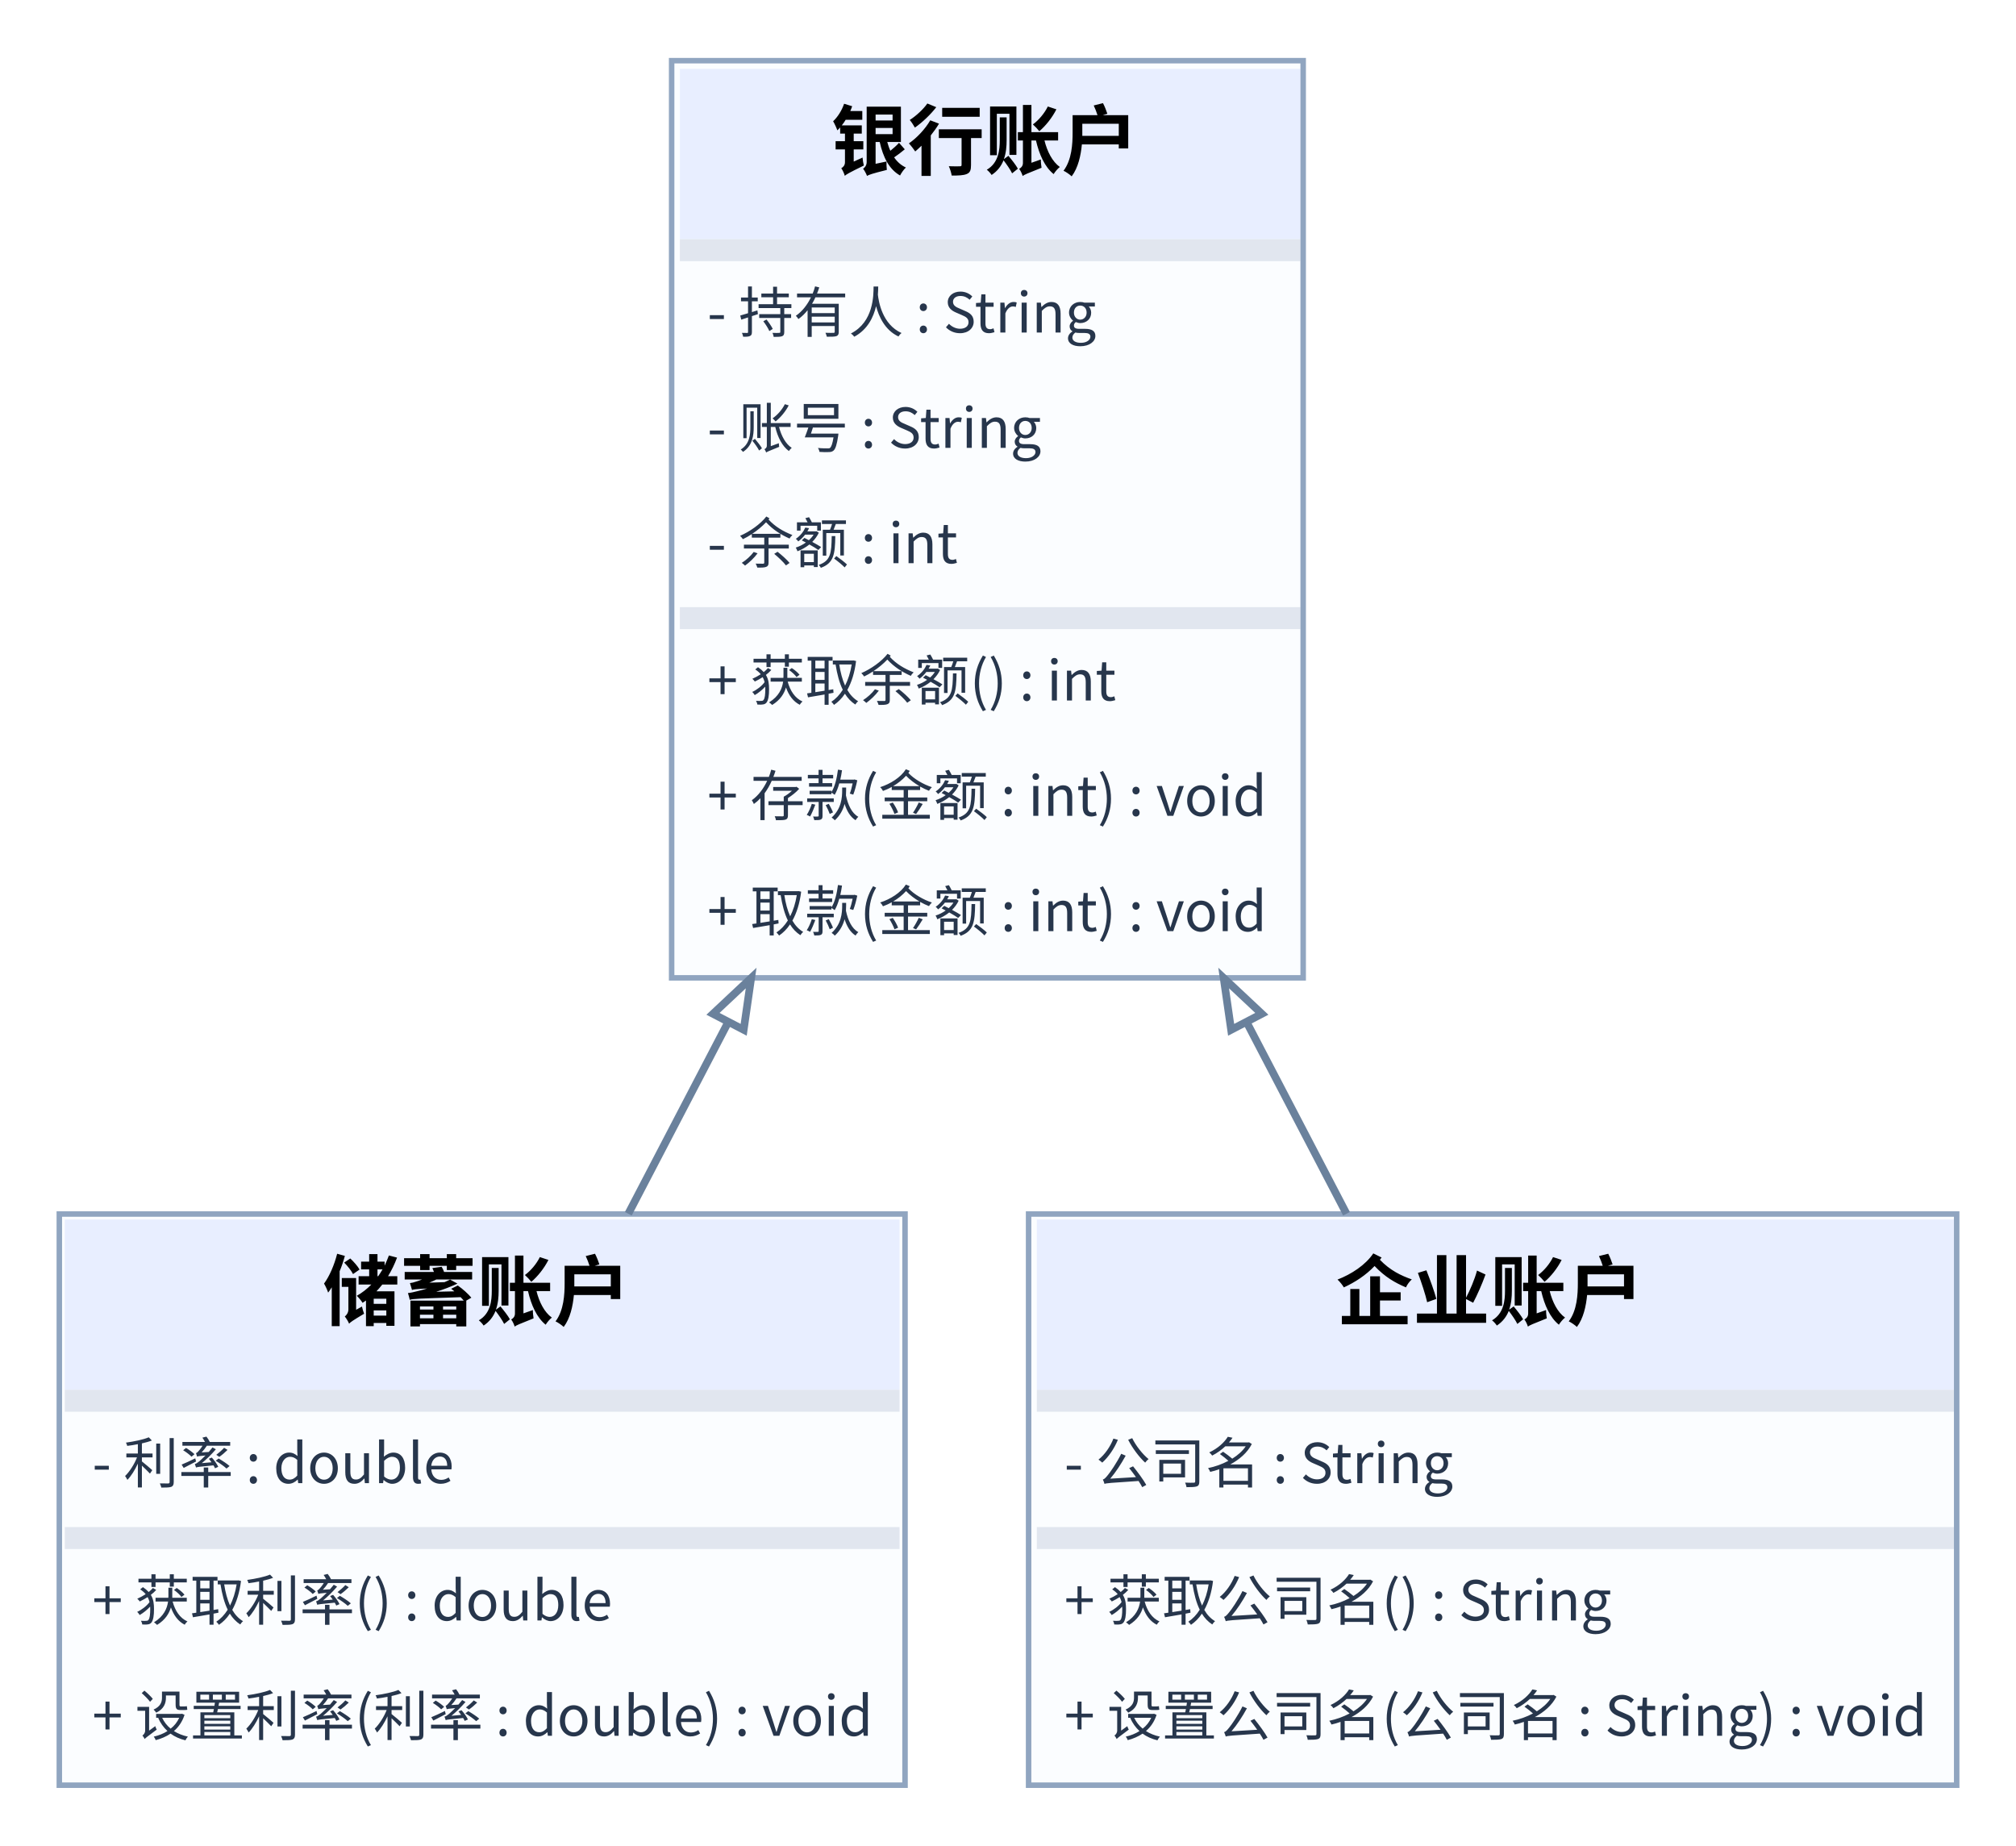
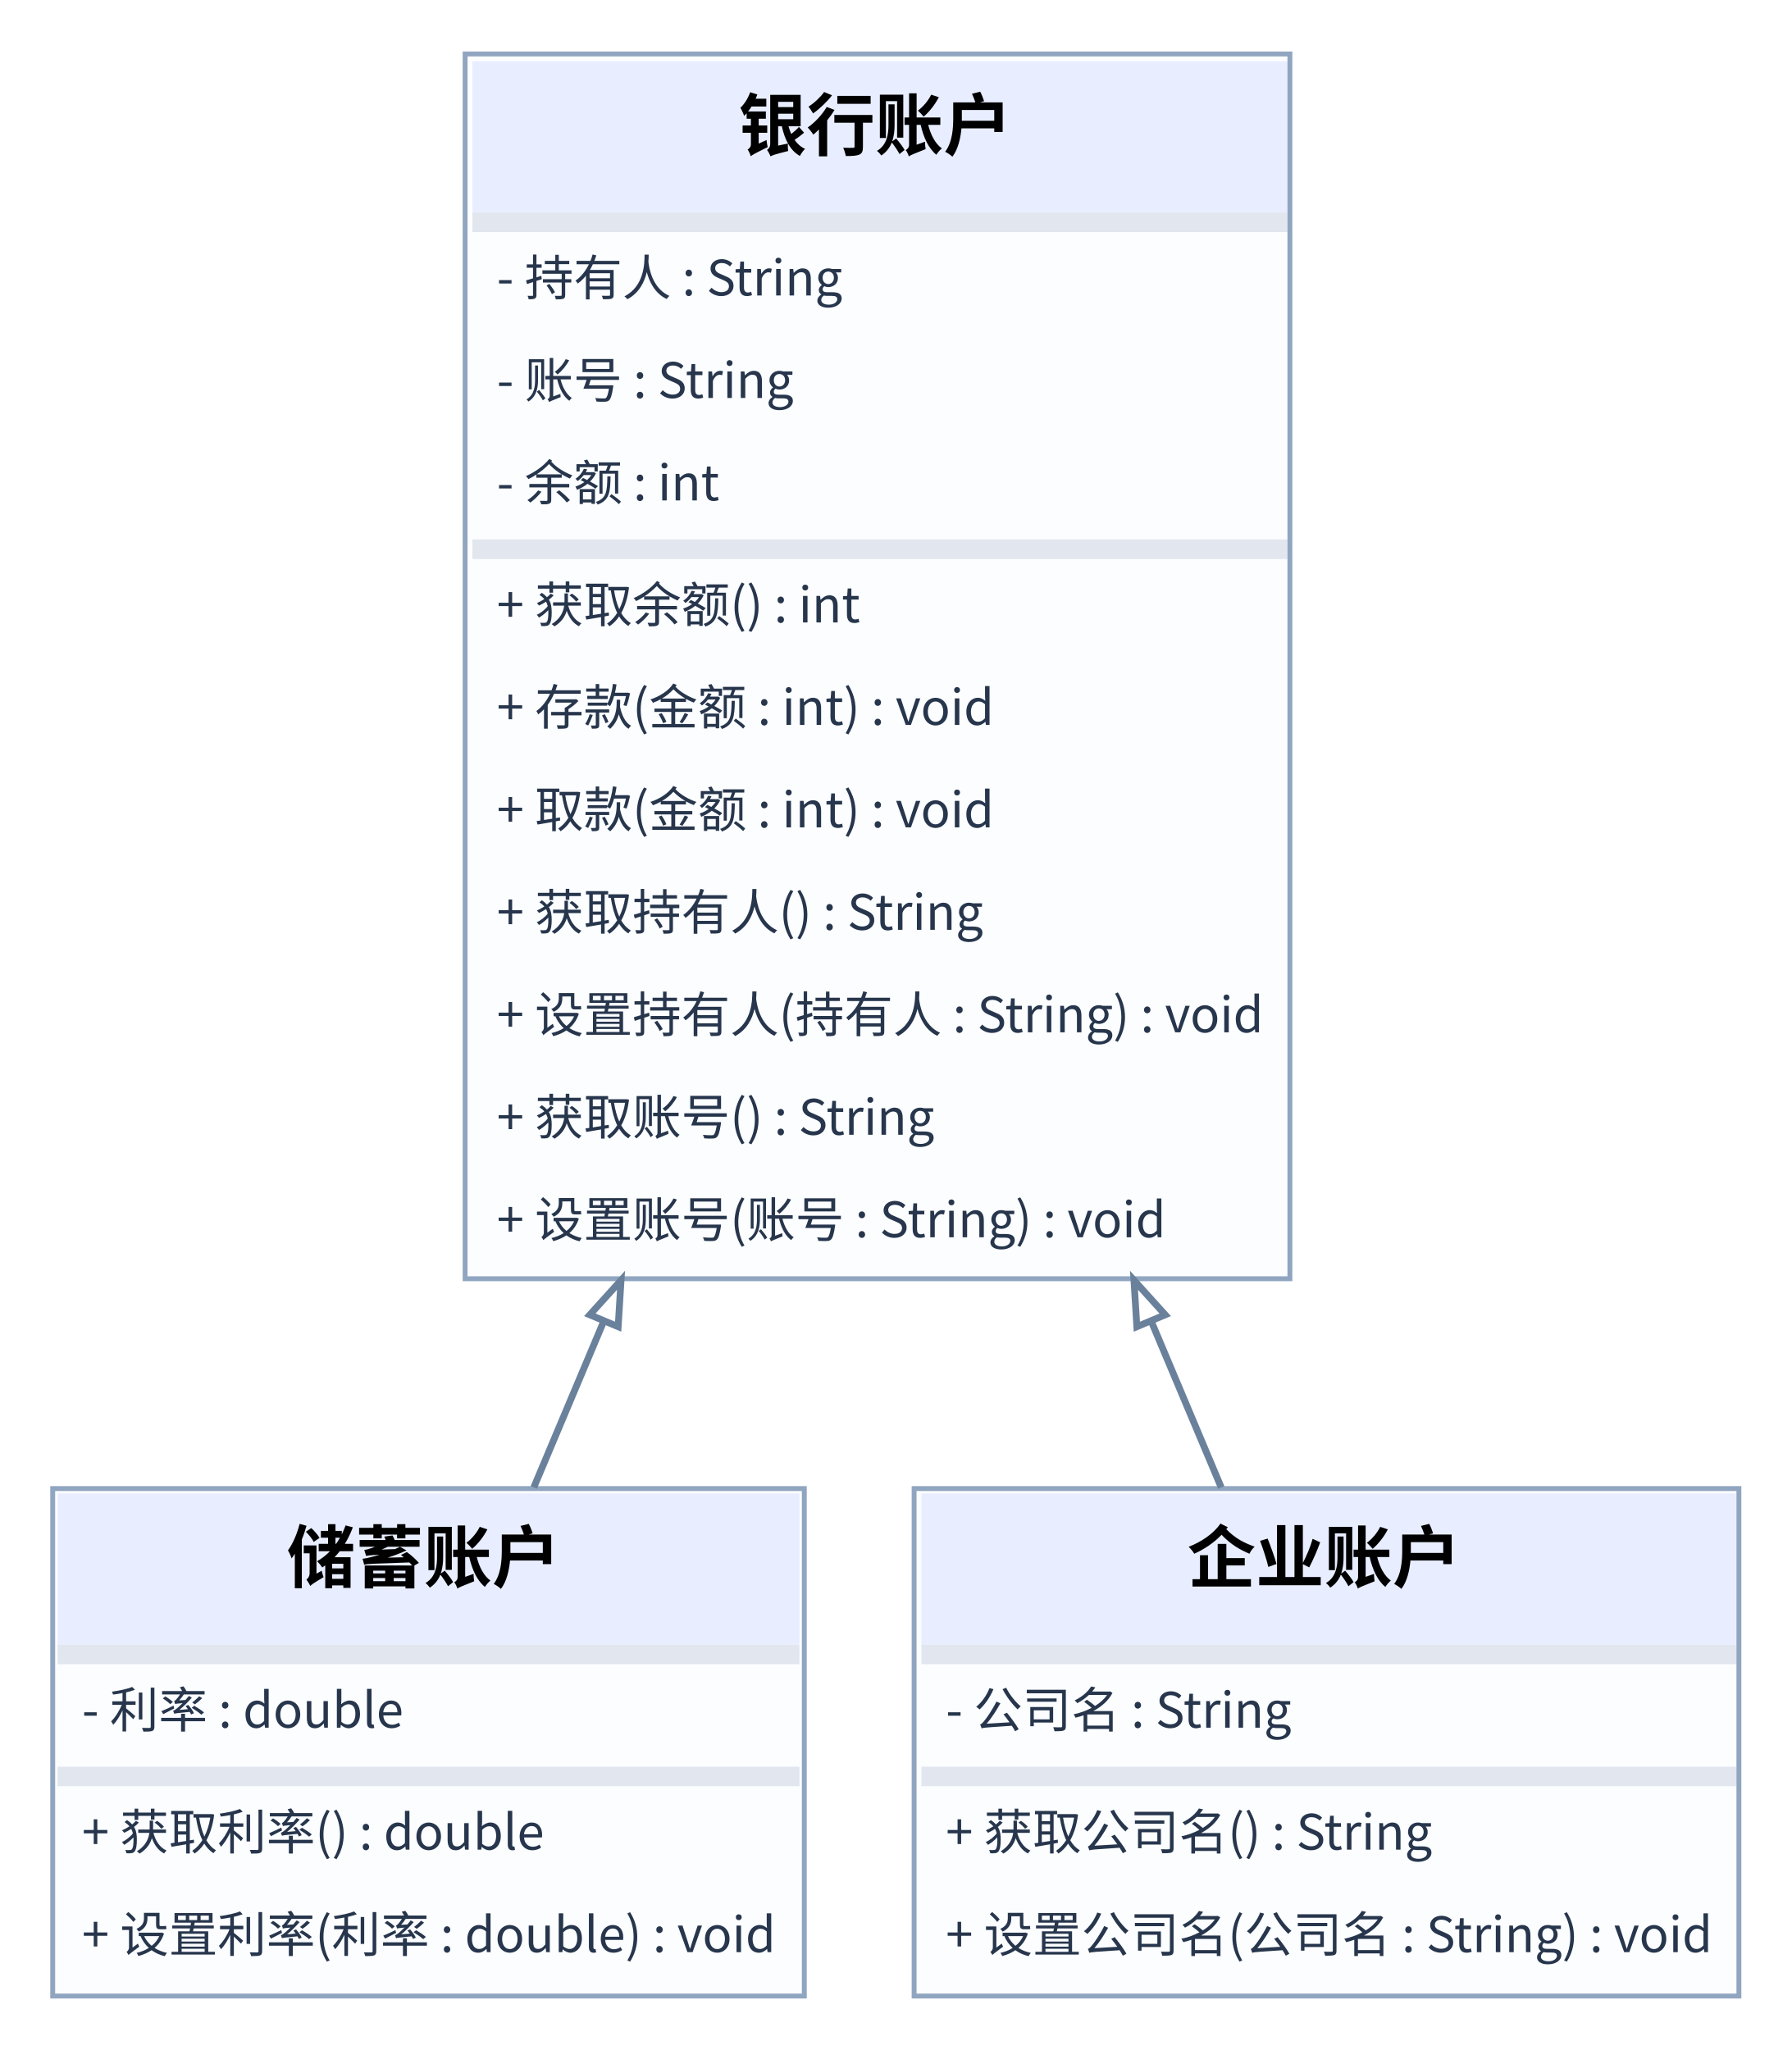
- <svg xmlns="http://www.w3.org/2000/svg" width="367pt" height="336pt" viewBox="0.00 0.00 367.10 335.60">
-   <g id="graph0" class="graph" transform="scale(1 1) rotate(0) translate(10.8 324.8)">
+ <svg xmlns="http://www.w3.org/2000/svg" width="367pt" height="420pt" viewBox="0.00 0.00 367.10 419.60">
+   <g id="graph0" class="graph" transform="scale(1 1) rotate(0) translate(10.8 408.8)">
    <g id="node1" class="node">
-       <polygon fill="#fbfdff" stroke="transparent" points="111.5,-147 111.5,-314 226.5,-314 226.5,-147 111.5,-147" />
-       <polygon fill="#e8eeff" stroke="transparent" points="113,-281.5 113,-312.5 226,-312.5 226,-281.5 113,-281.5" />
-       <text text-anchor="start" x="140.5" y="-294.3" font-family="Noto Sans CJK SC" font-weight="bold" font-size="14.00">银行账户</text>
-       <polygon fill="#e1e6ef" stroke="transparent" points="113,-277.5 113,-281.5 226,-281.5 226,-277.5 113,-277.5" />
-       <text text-anchor="start" x="118" y="-264.5" font-family="Noto Sans CJK SC" font-size="10.00" fill="#27364c">- 持有人 : String</text>
-       <text text-anchor="start" x="118" y="-243.5" font-family="Noto Sans CJK SC" font-size="10.00" fill="#27364c">- 账号 : String</text>
-       <text text-anchor="start" x="118" y="-222.5" font-family="Noto Sans CJK SC" font-size="10.00" fill="#27364c">- 余额 : int</text>
-       <polygon fill="#e1e6ef" stroke="transparent" points="113,-210.5 113,-214.5 226,-214.5 226,-210.5 113,-210.5" />
-       <text text-anchor="start" x="118" y="-197.5" font-family="Noto Sans CJK SC" font-size="10.00" fill="#27364c">+ 获取余额() : int</text>
-       <text text-anchor="start" x="118" y="-176.5" font-family="Noto Sans CJK SC" font-size="10.00" fill="#27364c">+ 存款(金额 : int) : void</text>
-       <text text-anchor="start" x="118" y="-155.5" font-family="Noto Sans CJK SC" font-size="10.00" fill="#27364c">+ 取款(金额 : int) : void</text>
-       <polygon fill="none" stroke="#90a5c0" points="111.5,-147 111.5,-314 226.5,-314 226.5,-147 111.5,-147" />
+       <polygon fill="#fbfdff" stroke="transparent" points="84.5,-147 84.5,-398 253.5,-398 253.5,-147 84.5,-147" />
+       <polygon fill="#e8eeff" stroke="transparent" points="86,-365.5 86,-396.5 253,-396.5 253,-365.5 86,-365.5" />
+       <text text-anchor="start" x="140.5" y="-378.3" font-family="Noto Sans CJK SC" font-weight="bold" font-size="14.00">银行账户</text>
+       <polygon fill="#e1e6ef" stroke="transparent" points="86,-361.5 86,-365.5 253,-365.5 253,-361.5 86,-361.5" />
+       <text text-anchor="start" x="91" y="-348.5" font-family="Noto Sans CJK SC" font-size="10.00" fill="#27364c">- 持有人 : String</text>
+       <text text-anchor="start" x="91" y="-327.5" font-family="Noto Sans CJK SC" font-size="10.00" fill="#27364c">- 账号 : String</text>
+       <text text-anchor="start" x="91" y="-306.5" font-family="Noto Sans CJK SC" font-size="10.00" fill="#27364c">- 余额 : int</text>
+       <polygon fill="#e1e6ef" stroke="transparent" points="86,-294.5 86,-298.5 253,-298.5 253,-294.5 86,-294.5" />
+       <text text-anchor="start" x="91" y="-281.5" font-family="Noto Sans CJK SC" font-size="10.00" fill="#27364c">+ 获取余额() : int</text>
+       <text text-anchor="start" x="91" y="-260.5" font-family="Noto Sans CJK SC" font-size="10.00" fill="#27364c">+ 存款(金额 : int) : void</text>
+       <text text-anchor="start" x="91" y="-239.5" font-family="Noto Sans CJK SC" font-size="10.00" fill="#27364c">+ 取款(金额 : int) : void</text>
+       <text text-anchor="start" x="91" y="-218.5" font-family="Noto Sans CJK SC" font-size="10.00" fill="#27364c">+ 获取持有人() : String</text>
+       <text text-anchor="start" x="91" y="-197.5" font-family="Noto Sans CJK SC" font-size="10.00" fill="#27364c">+ 设置持有人(持有人 : String) : void</text>
+       <text text-anchor="start" x="91" y="-176.5" font-family="Noto Sans CJK SC" font-size="10.00" fill="#27364c">+ 获取账号() : String</text>
+       <text text-anchor="start" x="91" y="-155.5" font-family="Noto Sans CJK SC" font-size="10.00" fill="#27364c">+ 设置账号(账号 : String) : void</text>
+       <polygon fill="none" stroke="#90a5c0" points="84.5,-147 84.5,-398 253.5,-398 253.5,-147 84.5,-147" />
    </g>
    <g id="node2" class="node">
      <polygon fill="#fbfdff" stroke="transparent" points="0,0 0,-104 154,-104 154,0 0,0" />
      <polygon fill="#e8eeff" stroke="transparent" points="1,-72 1,-103 153,-103 153,-72 1,-72" />
      <text text-anchor="start" x="48" y="-84.8" font-family="Noto Sans CJK SC" font-weight="bold" font-size="14.00">储蓄账户</text>
      <polygon fill="#e1e6ef" stroke="transparent" points="1,-68 1,-72 153,-72 153,-68 1,-68" />
      <text text-anchor="start" x="6" y="-55" font-family="Noto Sans CJK SC" font-size="10.00" fill="#27364c">- 利率 : double</text>
      <polygon fill="#e1e6ef" stroke="transparent" points="1,-43 1,-47 153,-47 153,-43 1,-43" />
      <text text-anchor="start" x="6" y="-30" font-family="Noto Sans CJK SC" font-size="10.00" fill="#27364c">+ 获取利率() : double</text>
      <text text-anchor="start" x="6" y="-9" font-family="Noto Sans CJK SC" font-size="10.00" fill="#27364c">+ 设置利率(利率 : double) : void</text>
      <polygon fill="none" stroke="#90a5c0" points="0,0 0,-104 154,-104 154,0 0,0" />
    </g>
    <g id="edge1" class="edge">
-       <path fill="none" stroke="#6a819c" stroke-width="1.4" d="M103.61,-104.05C109.3,-114.97 115.48,-126.82 121.69,-138.73" />
-       <polygon fill="none" stroke="#6a819c" stroke-width="1.4" points="119.03,-140.45 125.98,-146.97 124.62,-137.54 119.03,-140.45" />
+       <path fill="none" stroke="#6a819c" stroke-width="1.4" d="M98.57,-104.23C103.01,-114.78 107.89,-126.36 112.93,-138.34" />
+       <polygon fill="none" stroke="#6a819c" stroke-width="1.4" points="110.05,-139.61 116.45,-146.69 115.86,-137.17 110.05,-139.61" />
    </g>
    <g id="node3" class="node">
      <polygon fill="#fbfdff" stroke="transparent" points="176.5,0 176.5,-104 345.5,-104 345.5,0 176.5,0" />
      <polygon fill="#e8eeff" stroke="transparent" points="178,-72 178,-103 345,-103 345,-72 178,-72" />
      <text text-anchor="start" x="232.5" y="-84.8" font-family="Noto Sans CJK SC" font-weight="bold" font-size="14.00">企业账户</text>
      <polygon fill="#e1e6ef" stroke="transparent" points="178,-68 178,-72 345,-72 345,-68 178,-68" />
      <text text-anchor="start" x="183" y="-55" font-family="Noto Sans CJK SC" font-size="10.00" fill="#27364c">- 公司名 : String</text>
      <polygon fill="#e1e6ef" stroke="transparent" points="178,-43 178,-47 345,-47 345,-43 178,-43" />
      <text text-anchor="start" x="183" y="-30" font-family="Noto Sans CJK SC" font-size="10.00" fill="#27364c">+ 获取公司名() : String</text>
      <text text-anchor="start" x="183" y="-9" font-family="Noto Sans CJK SC" font-size="10.00" fill="#27364c">+ 设置公司名(公司名 : String) : void</text>
      <polygon fill="none" stroke="#90a5c0" points="176.5,0 176.5,-104 345.5,-104 345.5,0 176.5,0" />
    </g>
    <g id="edge2" class="edge">
-       <path fill="none" stroke="#6a819c" stroke-width="1.4" d="M234.39,-104.05C228.7,-114.97 222.52,-126.82 216.31,-138.73" />
-       <polygon fill="none" stroke="#6a819c" stroke-width="1.4" points="213.38,-137.54 212.02,-146.97 218.97,-140.45 213.38,-137.54" />
+       <path fill="none" stroke="#6a819c" stroke-width="1.4" d="M239.43,-104.23C234.99,-114.78 230.11,-126.36 225.07,-138.34" />
+       <polygon fill="none" stroke="#6a819c" stroke-width="1.4" points="222.14,-137.17 221.55,-146.69 227.95,-139.61 222.14,-137.17" />
    </g>
  </g>
</svg>
